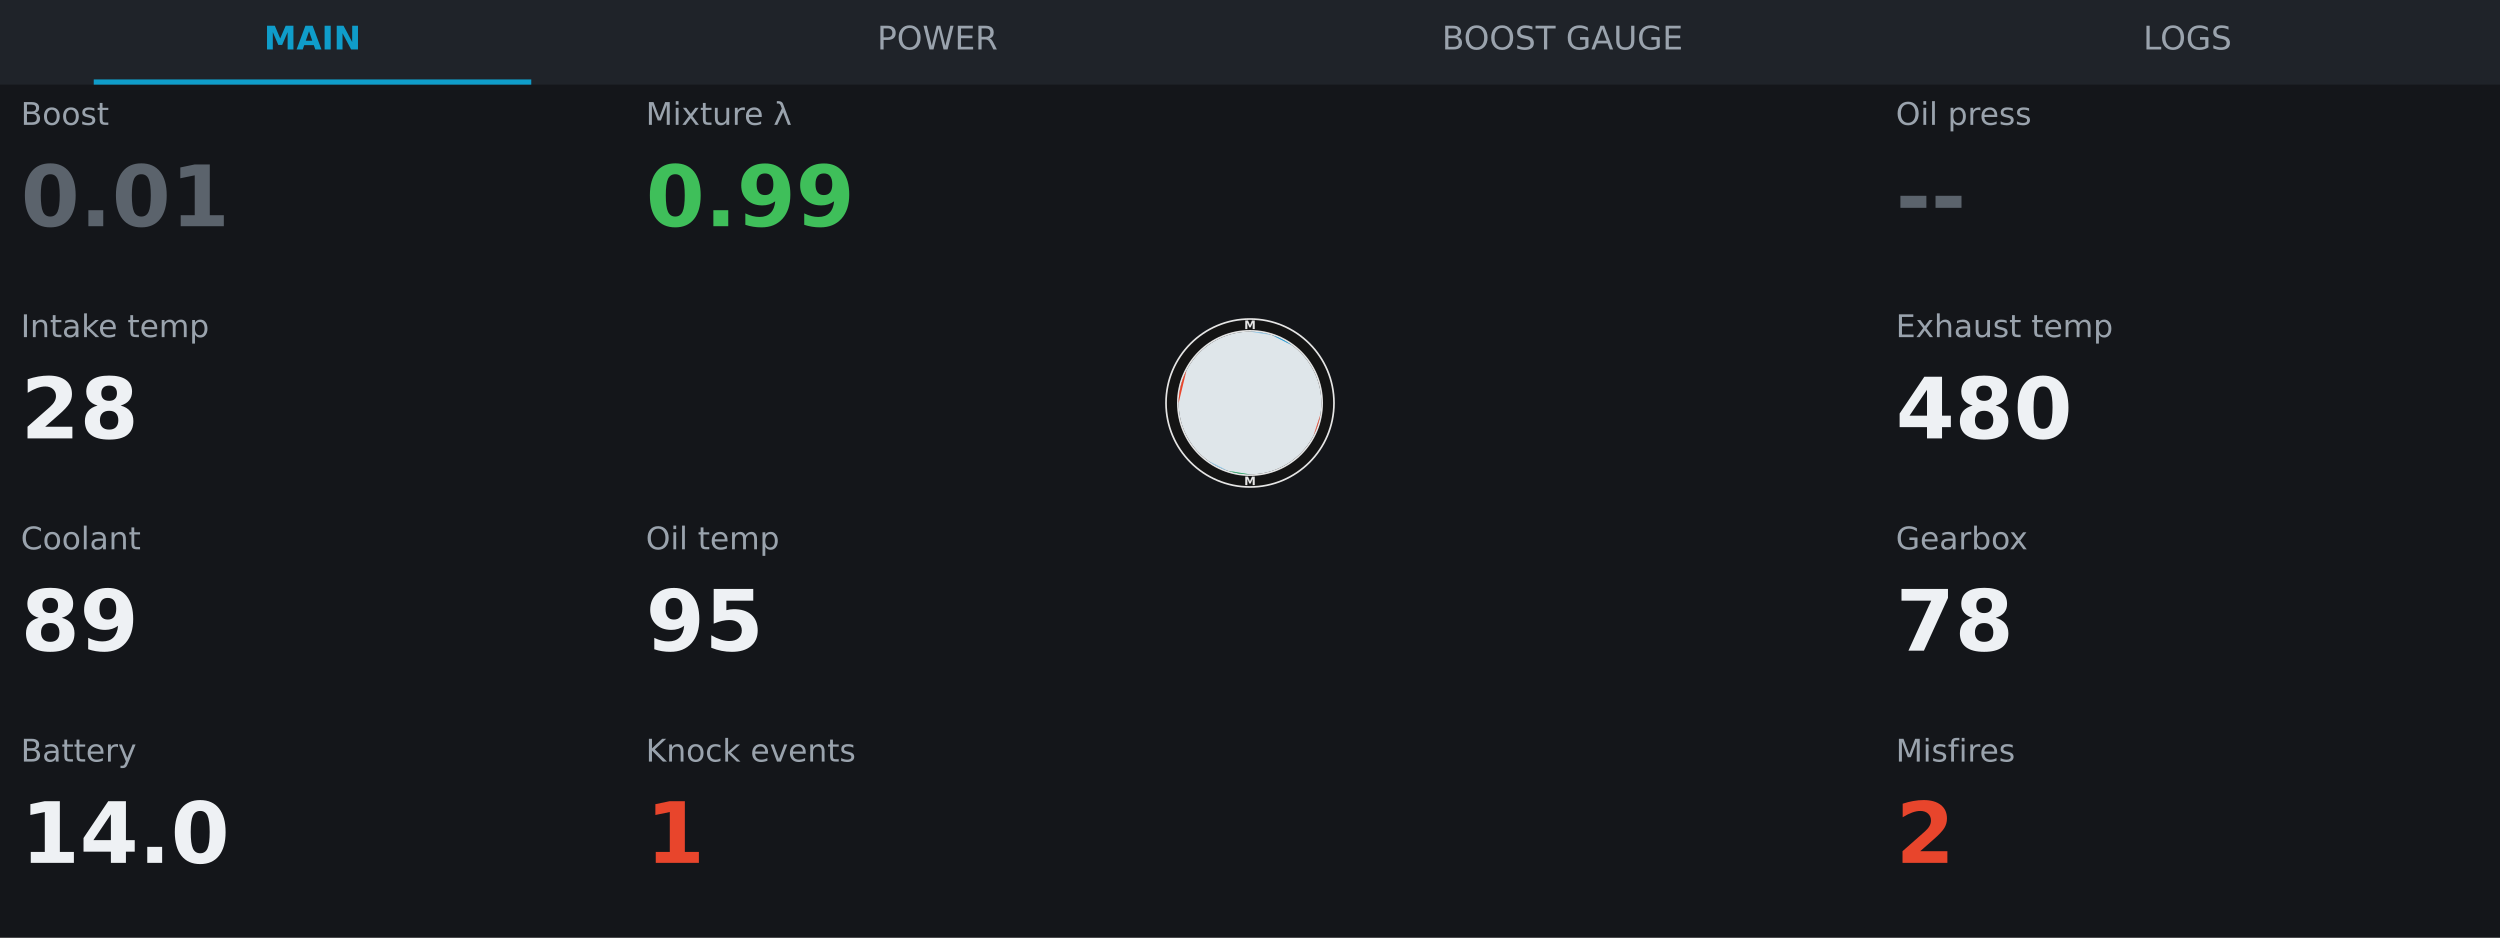
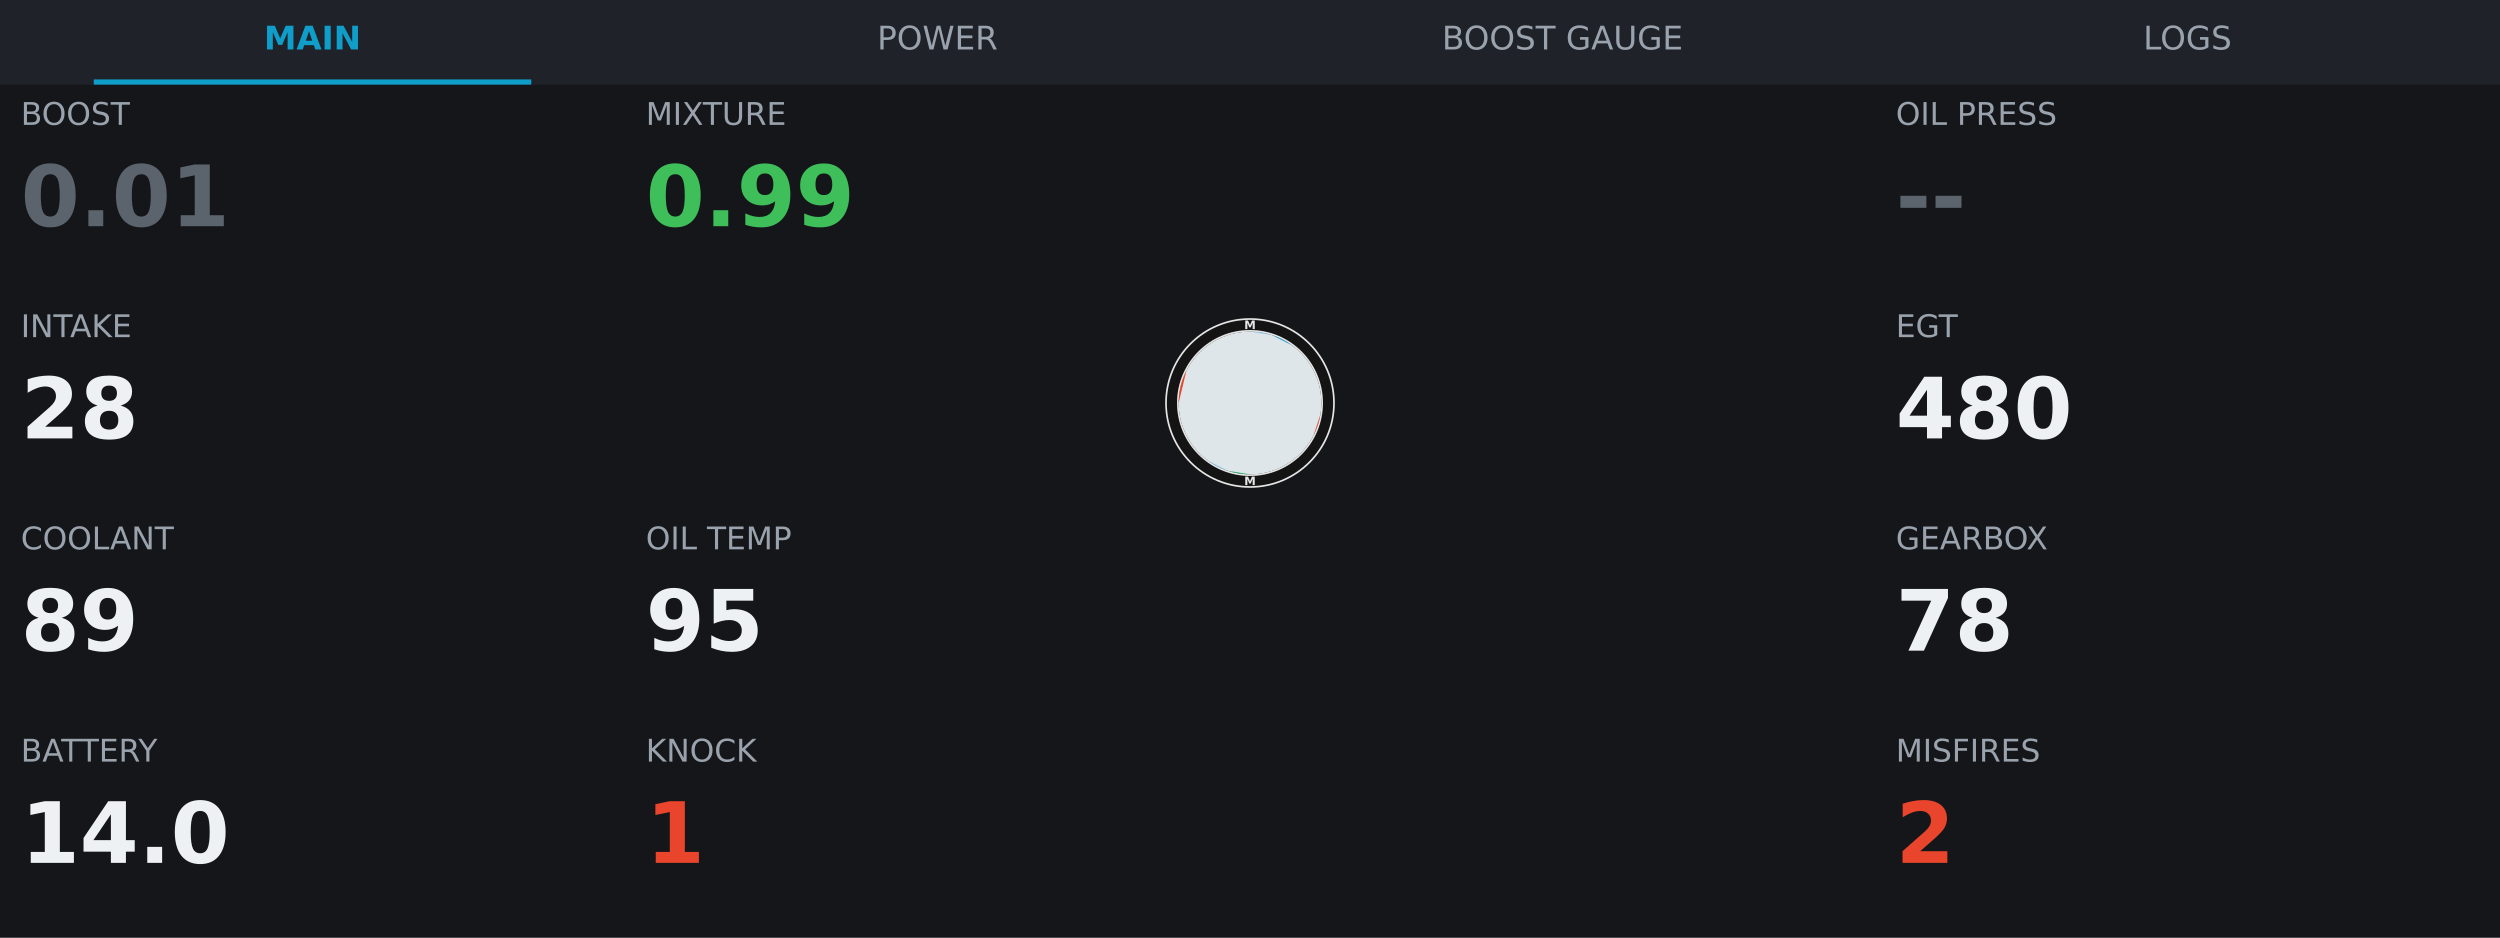
<svg xmlns="http://www.w3.org/2000/svg" width="1920" height="720" viewBox="0 0 1920 720">
  <rect x="0" y="0" width="1920" height="720" fill="#000" />
  <rect x="0" y="0" width="1920" height="720" fill="#14161a" />
  <rect x="0" y="0" width="1920" height="65" fill="#1f2329" />
  <text x="240" y="38.0" fill="#0f9dca" font-family="DejaVu Sans, Arial, sans-serif" font-size="25" font-weight="bold" text-anchor="middle">MAIN</text>
  <rect x="72" y="61" width="336" height="4" fill="#0f9dca" />
  <text x="720" y="38.0" fill="#9aa3ad" font-family="DejaVu Sans, Arial, sans-serif" font-size="25" text-anchor="middle">POWER</text>
  <text x="1200" y="38.0" fill="#9aa3ad" font-family="DejaVu Sans, Arial, sans-serif" font-size="25" text-anchor="middle">BOOST GAUGE</text>
  <text x="1680" y="38.0" fill="#9aa3ad" font-family="DejaVu Sans, Arial, sans-serif" font-size="25" text-anchor="middle">LOGS</text>
  <rect x="3" y="68" width="474" height="157" rx="10" fill="#14161a" />
-   <text x="16" y="95.9" fill="#9aa3ad" font-family="DejaVu Sans, Arial, sans-serif" font-size="24" text-anchor="start">Boost</text>
+   <text x="16" y="95.9" fill="#9aa3ad" font-family="DejaVu Sans, Arial, sans-serif" font-size="24" text-anchor="start">BOOST</text>
  <text x="16" y="173.7" fill="#5b636c" font-family="DejaVu Sans, Arial, sans-serif" font-size="65" font-weight="bold" text-anchor="start">0.01</text>
  <rect x="483" y="68" width="954" height="157" rx="10" fill="#14161a" />
-   <text x="496" y="95.9" fill="#9aa3ad" font-family="DejaVu Sans, Arial, sans-serif" font-size="24" text-anchor="start">Mixture λ</text>
+   <text x="496" y="95.9" fill="#9aa3ad" font-family="DejaVu Sans, Arial, sans-serif" font-size="24" text-anchor="start">MIXTURE</text>
  <text x="496" y="173.7" fill="#3fbf5a" font-family="DejaVu Sans, Arial, sans-serif" font-size="65" font-weight="bold" text-anchor="start">0.99</text>
  <rect x="1443" y="68" width="474" height="157" rx="10" fill="#14161a" />
-   <text x="1456" y="95.9" fill="#9aa3ad" font-family="DejaVu Sans, Arial, sans-serif" font-size="24" text-anchor="start">Oil press</text>
+   <text x="1456" y="95.9" fill="#9aa3ad" font-family="DejaVu Sans, Arial, sans-serif" font-size="24" text-anchor="start">OIL PRESS</text>
  <text x="1456" y="173.7" fill="#5b636c" font-family="DejaVu Sans, Arial, sans-serif" font-size="65" font-weight="bold" text-anchor="start">--</text>
  <rect x="3" y="231" width="474" height="157" rx="10" fill="#14161a" />
-   <text x="16" y="258.9" fill="#9aa3ad" font-family="DejaVu Sans, Arial, sans-serif" font-size="24" text-anchor="start">Intake temp</text>
+   <text x="16" y="258.9" fill="#9aa3ad" font-family="DejaVu Sans, Arial, sans-serif" font-size="24" text-anchor="start">INTAKE</text>
  <text x="16" y="336.7" fill="#eef1f4" font-family="DejaVu Sans, Arial, sans-serif" font-size="65" font-weight="bold" text-anchor="start">28</text>
  <rect x="483" y="231" width="954" height="157" rx="10" fill="#14161a" />
  <path d="M1025.2 309.5 A65.2 65.2 0 1 1 894.8 309.5 A65.2 65.2 0 1 1 1025.2 309.5 " fill="#141414" />
  <path d="M1024.5 309.5 A64.5 64.5 0 1 1 895.5 309.5 A64.5 64.5 0 1 1 1024.5 309.5 " fill="none" stroke="#e6e6e6" stroke-width="1.304" stroke-linejoin="round" stroke-linecap="round" />
  <path d="M1015.4 309.5 A55.4 55.4 0 1 1 904.6 309.5 A55.4 55.4 0 1 1 1015.4 309.5 " fill="none" stroke="#e6e6e6" stroke-width="1.304" stroke-linejoin="round" stroke-linecap="round" />
  <path d="M1014.8 309.5 A54.8 54.8 0 1 1 905.2 309.5 A54.8 54.8 0 1 1 1014.8 309.5 " fill="#dfe6ea" />
  <path d="M960.0 254.7 A54.8 54.8 0 0 1 976.9 257.4 M960.0 309.5 A0.0 0.0 0 0 0 960.0 309.5 Z" fill="#87c4e8" />
  <path d="M976.9 257.4 A54.8 54.8 0 0 1 992.2 265.2 M960.0 309.5 A0.0 0.0 0 0 0 960.0 309.5 Z" fill="#0f96d8" />
  <path d="M1014.1 318.1 A54.8 54.8 0 0 1 1008.8 334.4 M960.0 309.5 A0.0 0.0 0 0 0 960.0 309.5 Z" fill="#e8452c" />
  <path d="M905.2 309.5 A54.8 54.8 0 0 1 911.2 284.6 M960.0 309.5 A0.0 0.0 0 0 0 960.0 309.5 Z" fill="#e8452c" />
  <path d="M960.0 364.3 A54.8 54.8 0 0 1 943.1 361.6 M960.0 309.5 A0.0 0.0 0 0 0 960.0 309.5 Z" fill="#1aa05a" />
  <path d="M943.1 361.6 A54.8 54.8 0 0 1 927.8 353.8 M960.0 309.5 A0.0 0.0 0 0 0 960.0 309.5 Z" fill="#87c4e8" />
  <text x="960" y="252.7" fill="#e6e6e6" font-family="DejaVu Sans, Arial, sans-serif" font-size="9" font-weight="bold" text-anchor="middle">M</text>
  <text x="960" y="372.6" fill="#e6e6e6" font-family="DejaVu Sans, Arial, sans-serif" font-size="9" font-weight="bold" text-anchor="middle">M</text>
  <rect x="1443" y="231" width="474" height="157" rx="10" fill="#14161a" />
-   <text x="1456" y="258.9" fill="#9aa3ad" font-family="DejaVu Sans, Arial, sans-serif" font-size="24" text-anchor="start">Exhaust temp</text>
+   <text x="1456" y="258.9" fill="#9aa3ad" font-family="DejaVu Sans, Arial, sans-serif" font-size="24" text-anchor="start">EGT</text>
  <text x="1456" y="336.7" fill="#eef1f4" font-family="DejaVu Sans, Arial, sans-serif" font-size="65" font-weight="bold" text-anchor="start">480</text>
  <rect x="3" y="394" width="474" height="157" rx="10" fill="#14161a" />
-   <text x="16" y="421.9" fill="#9aa3ad" font-family="DejaVu Sans, Arial, sans-serif" font-size="24" text-anchor="start">Coolant</text>
+   <text x="16" y="421.9" fill="#9aa3ad" font-family="DejaVu Sans, Arial, sans-serif" font-size="24" text-anchor="start">COOLANT</text>
  <text x="16" y="499.7" fill="#eef1f4" font-family="DejaVu Sans, Arial, sans-serif" font-size="65" font-weight="bold" text-anchor="start">89</text>
  <rect x="483" y="394" width="954" height="157" rx="10" fill="#14161a" />
-   <text x="496" y="421.9" fill="#9aa3ad" font-family="DejaVu Sans, Arial, sans-serif" font-size="24" text-anchor="start">Oil temp</text>
+   <text x="496" y="421.9" fill="#9aa3ad" font-family="DejaVu Sans, Arial, sans-serif" font-size="24" text-anchor="start">OIL TEMP</text>
  <text x="496" y="499.7" fill="#eef1f4" font-family="DejaVu Sans, Arial, sans-serif" font-size="65" font-weight="bold" text-anchor="start">95</text>
  <rect x="1443" y="394" width="474" height="157" rx="10" fill="#14161a" />
-   <text x="1456" y="421.9" fill="#9aa3ad" font-family="DejaVu Sans, Arial, sans-serif" font-size="24" text-anchor="start">Gearbox</text>
+   <text x="1456" y="421.9" fill="#9aa3ad" font-family="DejaVu Sans, Arial, sans-serif" font-size="24" text-anchor="start">GEARBOX</text>
  <text x="1456" y="499.7" fill="#eef1f4" font-family="DejaVu Sans, Arial, sans-serif" font-size="65" font-weight="bold" text-anchor="start">78</text>
  <rect x="3" y="557" width="474" height="157" rx="10" fill="#14161a" />
-   <text x="16" y="584.9" fill="#9aa3ad" font-family="DejaVu Sans, Arial, sans-serif" font-size="24" text-anchor="start">Battery</text>
+   <text x="16" y="584.9" fill="#9aa3ad" font-family="DejaVu Sans, Arial, sans-serif" font-size="24" text-anchor="start">BATTERY</text>
  <text x="16" y="662.7" fill="#eef1f4" font-family="DejaVu Sans, Arial, sans-serif" font-size="65" font-weight="bold" text-anchor="start">14.0</text>
  <rect x="483" y="557" width="954" height="157" rx="10" fill="#14161a" />
-   <text x="496" y="584.9" fill="#9aa3ad" font-family="DejaVu Sans, Arial, sans-serif" font-size="24" text-anchor="start">Knock events</text>
+   <text x="496" y="584.9" fill="#9aa3ad" font-family="DejaVu Sans, Arial, sans-serif" font-size="24" text-anchor="start">KNOCK</text>
  <text x="496" y="662.7" fill="#e8452c" font-family="DejaVu Sans, Arial, sans-serif" font-size="65" font-weight="bold" text-anchor="start">1</text>
  <rect x="1443" y="557" width="474" height="157" rx="10" fill="#14161a" />
-   <text x="1456" y="584.9" fill="#9aa3ad" font-family="DejaVu Sans, Arial, sans-serif" font-size="24" text-anchor="start">Misfires</text>
+   <text x="1456" y="584.9" fill="#9aa3ad" font-family="DejaVu Sans, Arial, sans-serif" font-size="24" text-anchor="start">MISFIRES</text>
  <text x="1456" y="662.7" fill="#e8452c" font-family="DejaVu Sans, Arial, sans-serif" font-size="65" font-weight="bold" text-anchor="start">2</text>
</svg>
